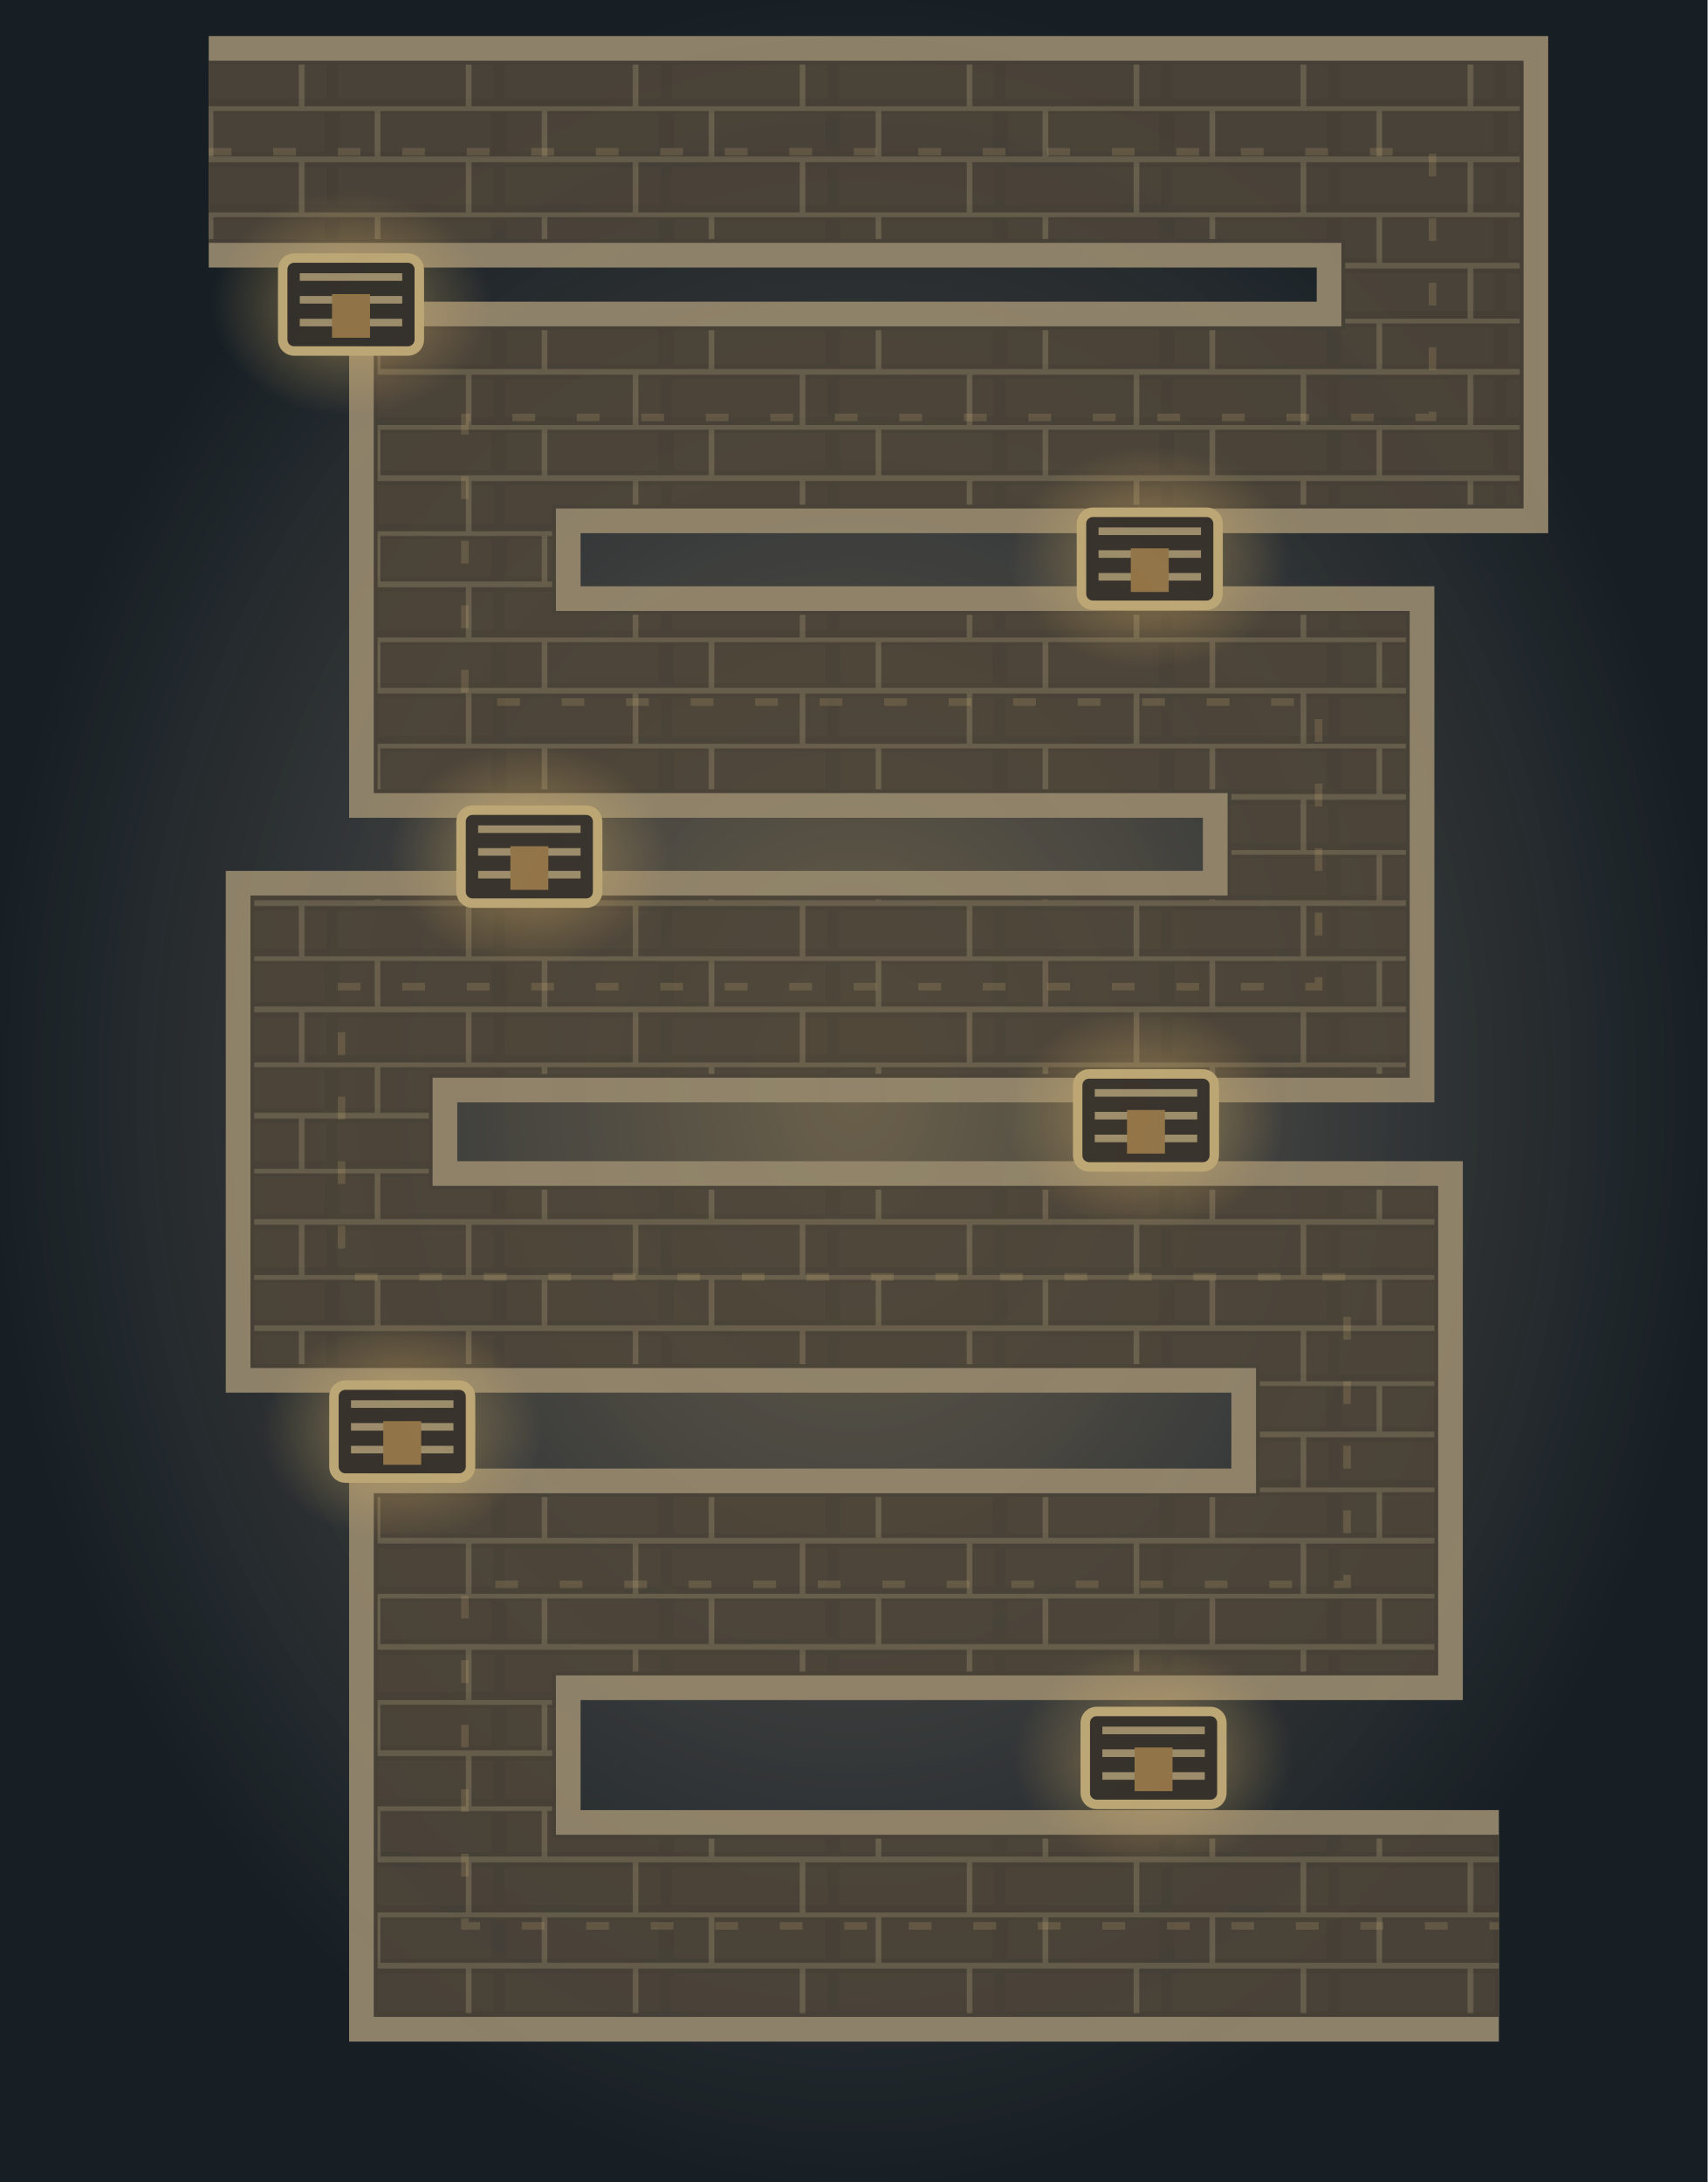
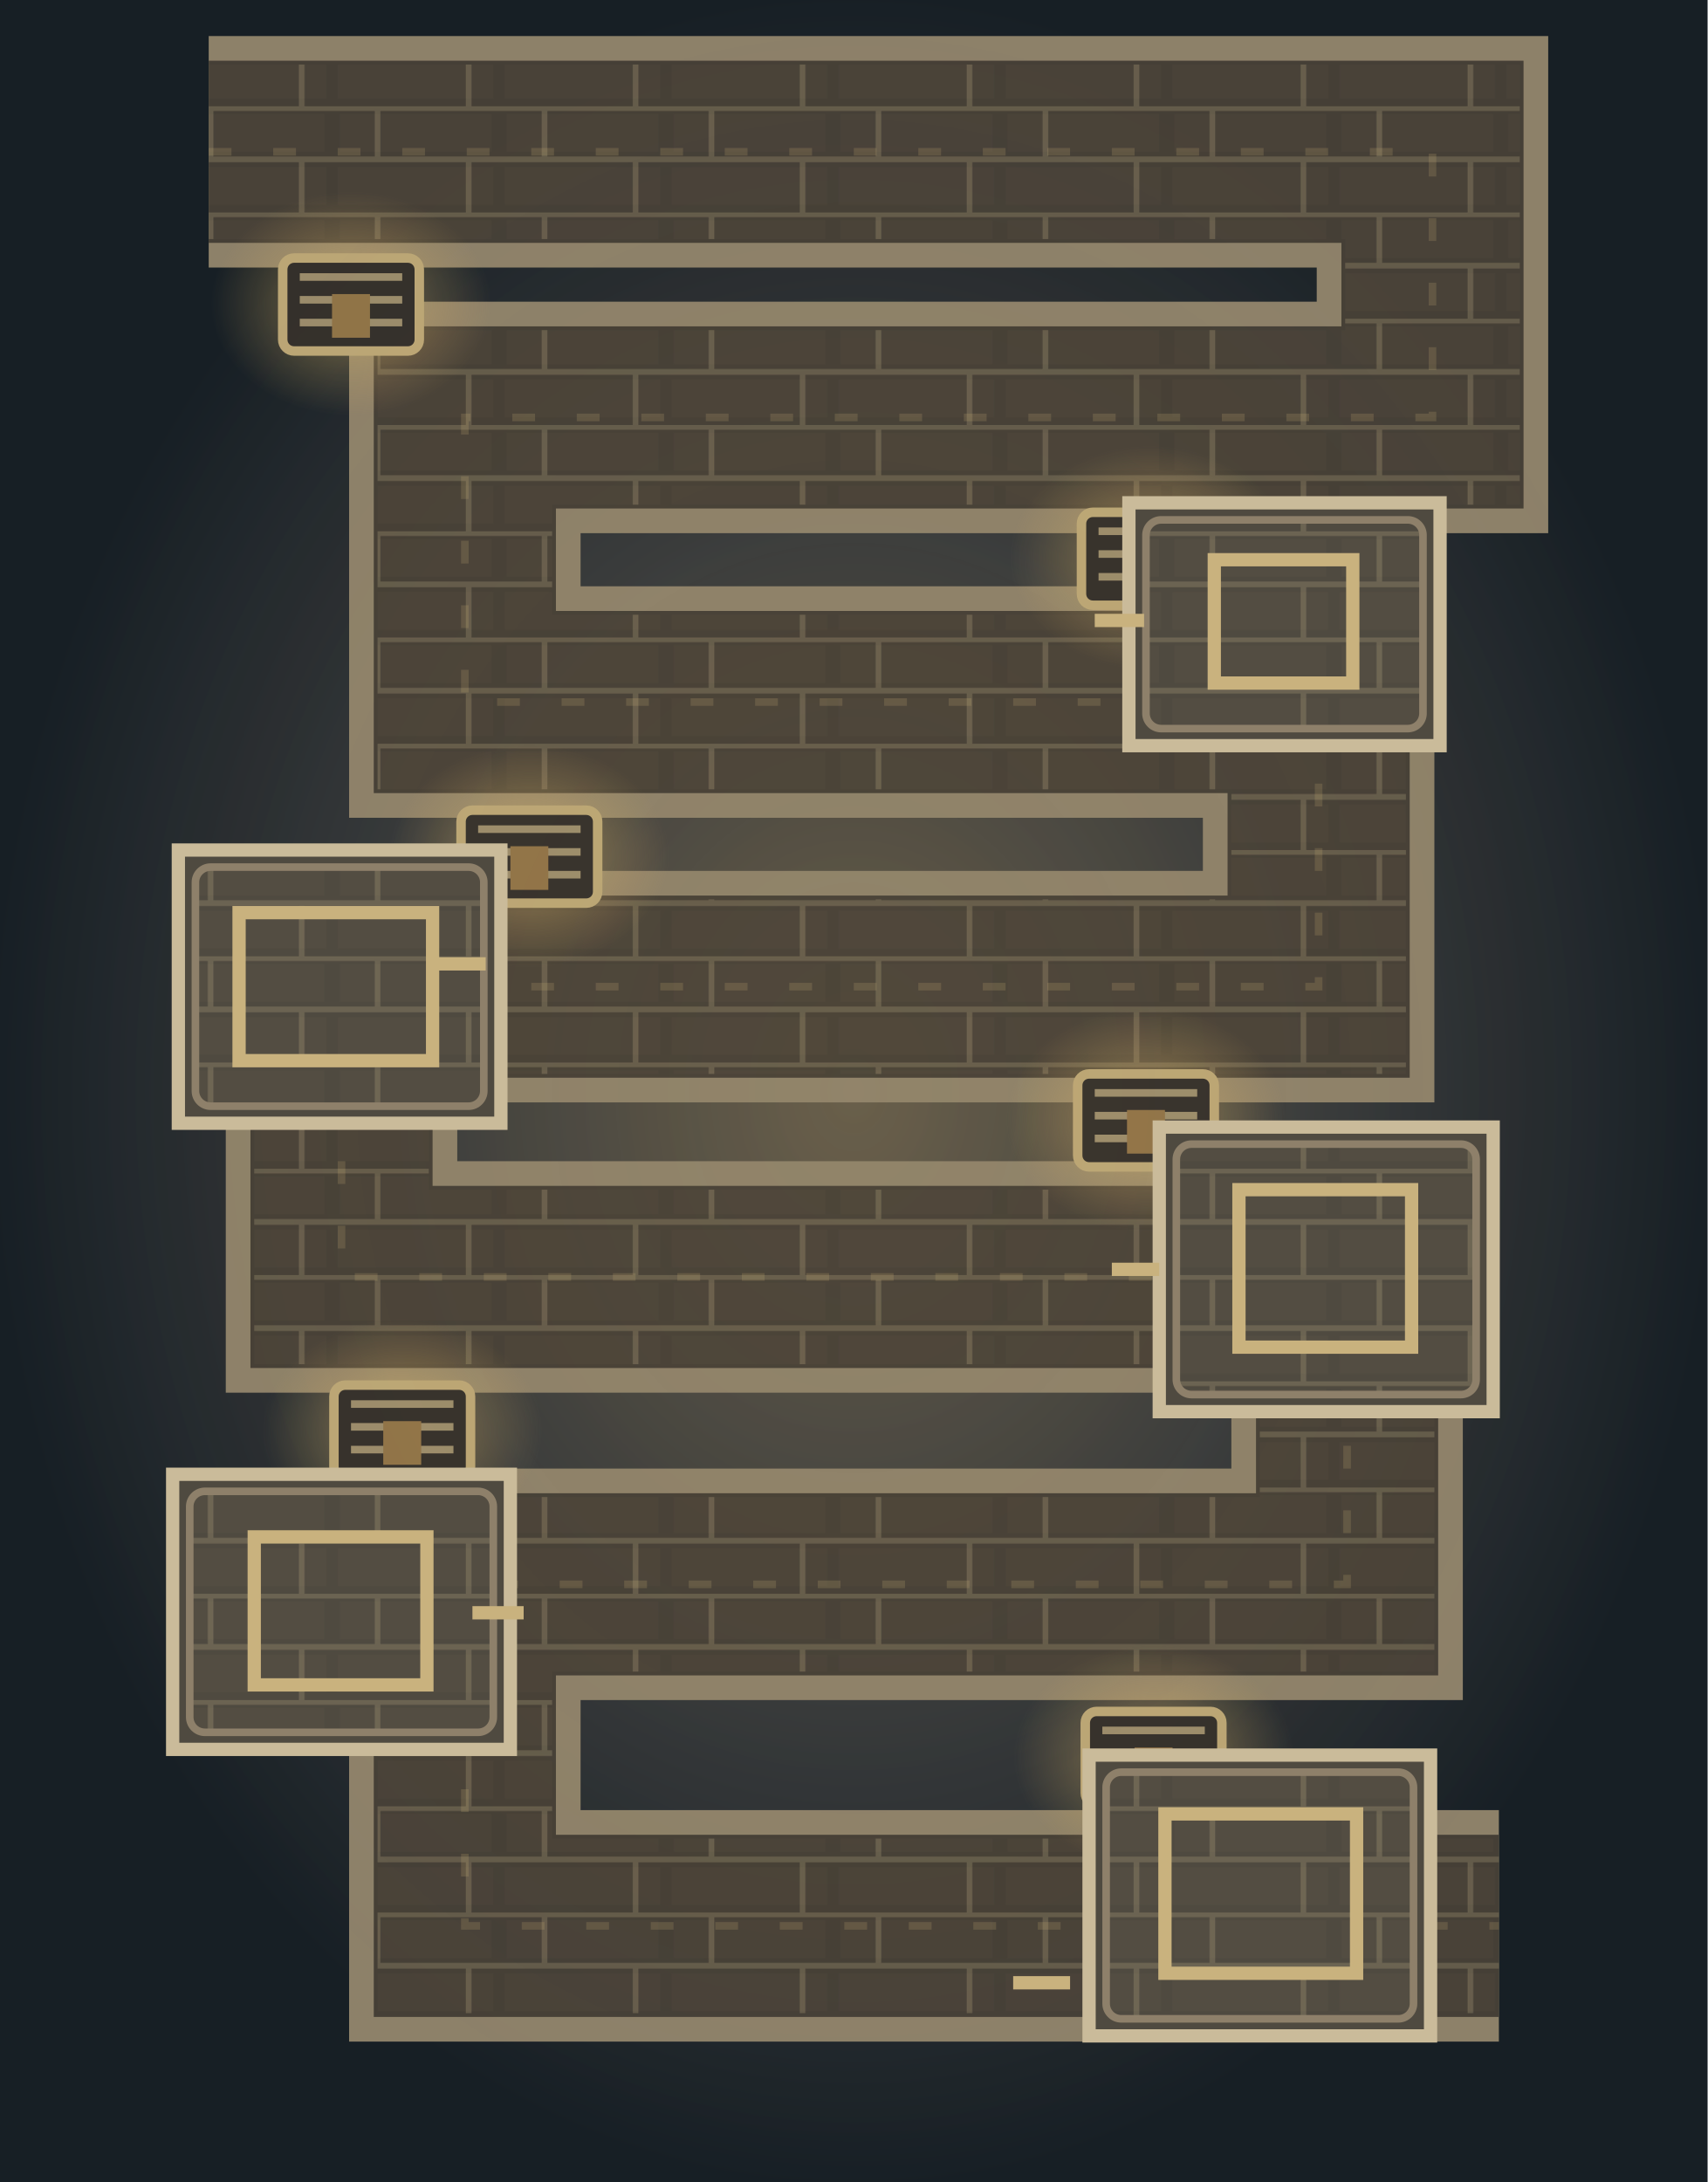
<svg xmlns="http://www.w3.org/2000/svg" viewBox="0 0 900 1150">
  <defs>
    <radialGradient id="dark">
      <stop stop-color="#645b49" />
      <stop offset=".55" stop-color="#35383a" />
      <stop offset="1" stop-color="#171f25" />
    </radialGradient>
    <pattern id="blocks" width="88" height="56" patternUnits="userSpaceOnUse">
      <path d="M0 1h88M0 28h88M23 1v27m48 0v28" stroke="#c7b58d" stroke-opacity=".24" stroke-width="3" />
      <path d="M3 4h80v20H3m-1 8h82v20H2" fill="#b5a184" fill-opacity=".035" />
    </pattern>
    <radialGradient id="light">
      <stop stop-color="#e5c070" stop-opacity=".52" />
      <stop offset="1" stop-color="#d3aa5f" stop-opacity="0" />
    </radialGradient>
  </defs>
  <rect width="900" height="1150" fill="url(#dark)" />
  <path d="M110 80H755V220H245V370H695V520H180V673H710V835H245V1015H790" fill="none" stroke="#8d8169" stroke-width="122" />
  <path d="M110 80H755V220H245V370H695V520H180V673H710V835H245V1015H790" fill="none" stroke="#453f36" stroke-width="96" />
  <path d="M110 80H755V220H245V370H695V520H180V673H710V835H245V1015H790" fill="none" stroke="url(#blocks)" stroke-width="92" />
  <path d="M110 80H755V220H245V370H695V520H180V673H710V835H245V1015H790" fill="none" stroke="#d7bc7c" stroke-opacity=".18" stroke-width="4" stroke-dasharray="12 22" />
  <g>
    <ellipse cx="185" cy="160" rx="74" ry="59" fill="url(#light)" />
    <rect x="149" y="136" width="72" height="49" rx="6" fill="#34302b" stroke="#bba675" stroke-width="5" />
    <path d="M158 146h54m-54 12h54m-54 12h54" stroke="#d2bd8d" stroke-opacity=".65" stroke-width="4" />
    <rect x="175" y="155" width="20" height="23" fill="#907347" />
  </g>
  <g>
    <ellipse cx="606" cy="294" rx="74" ry="59" fill="url(#light)" />
    <rect x="570" y="270" width="72" height="49" rx="6" fill="#34302b" stroke="#bba675" stroke-width="5" />
    <path d="M579 280h54m-54 12h54m-54 12h54" stroke="#d2bd8d" stroke-opacity=".65" stroke-width="4" />
    <rect x="596" y="289" width="20" height="23" fill="#907347" />
  </g>
  <g>
    <ellipse cx="279" cy="451" rx="74" ry="59" fill="url(#light)" />
    <rect x="243" y="427" width="72" height="49" rx="6" fill="#34302b" stroke="#bba675" stroke-width="5" />
    <path d="M252 437h54m-54 12h54m-54 12h54" stroke="#d2bd8d" stroke-opacity=".65" stroke-width="4" />
    <rect x="269" y="446" width="20" height="23" fill="#907347" />
  </g>
  <g>
    <ellipse cx="604" cy="590" rx="74" ry="59" fill="url(#light)" />
    <rect x="568" y="566" width="72" height="49" rx="6" fill="#34302b" stroke="#bba675" stroke-width="5" />
    <path d="M577 576h54m-54 12h54m-54 12h54" stroke="#d2bd8d" stroke-opacity=".65" stroke-width="4" />
    <rect x="594" y="585" width="20" height="23" fill="#907347" />
  </g>
  <g>
    <ellipse cx="212" cy="754" rx="74" ry="59" fill="url(#light)" />
    <rect x="176" y="730" width="72" height="49" rx="6" fill="#34302b" stroke="#bba675" stroke-width="5" />
    <path d="M185 740h54m-54 12h54m-54 12h54" stroke="#d2bd8d" stroke-opacity=".65" stroke-width="4" />
    <rect x="202" y="749" width="20" height="23" fill="#907347" />
  </g>
  <g>
    <ellipse cx="608" cy="926" rx="74" ry="59" fill="url(#light)" />
    <rect x="572" y="902" width="72" height="49" rx="6" fill="#34302b" stroke="#bba675" stroke-width="5" />
    <path d="M581 912h54m-54 12h54m-54 12h54" stroke="#d2bd8d" stroke-opacity=".65" stroke-width="4" />
    <rect x="598" y="921" width="20" height="23" fill="#907347" />
  </g>
  <rect width="900" height="1150" fill="url(#light)" opacity=".1" />
+   <g stroke="#cabb9a" stroke-width="7" fill="#4f4a40">
+     <path d="M595 265h164v128H595z" />
+     <path d="M94 448h170v144H94z" />
+     <path d="M611 594h176v150H611z" />
+     <path d="M91 777h178v145H91z" />
+     <path d="M574 925h180v148H574z" />
+   </g>
+   <g fill="url(#blocks)" stroke="#8e806a" stroke-width="4">
+     <rect x="604" y="274" width="146" height="110" rx="8" />
+     <rect x="103" y="457" width="152" height="126" rx="8" />
+     <rect x="620" y="603" width="158" height="132" rx="8" />
+     <rect x="100" y="786" width="160" height="127" rx="8" />
+     <rect x="583" y="934" width="162" height="130" rx="8" />
+   </g>
+   <g fill="none" stroke="#c9b27e" stroke-width="7">
+     <path d="M640 295h73v65h-73zM126 481h102v78H126zM653 627h91v83h-91zM134 810h91v78h-91zM614 956h101v84H614z" />
+     <path d="M603 327h-26m-321 181h-26m381 161h-25m-310 181h-27m315 195h-30" />
+   </g>
</svg>
